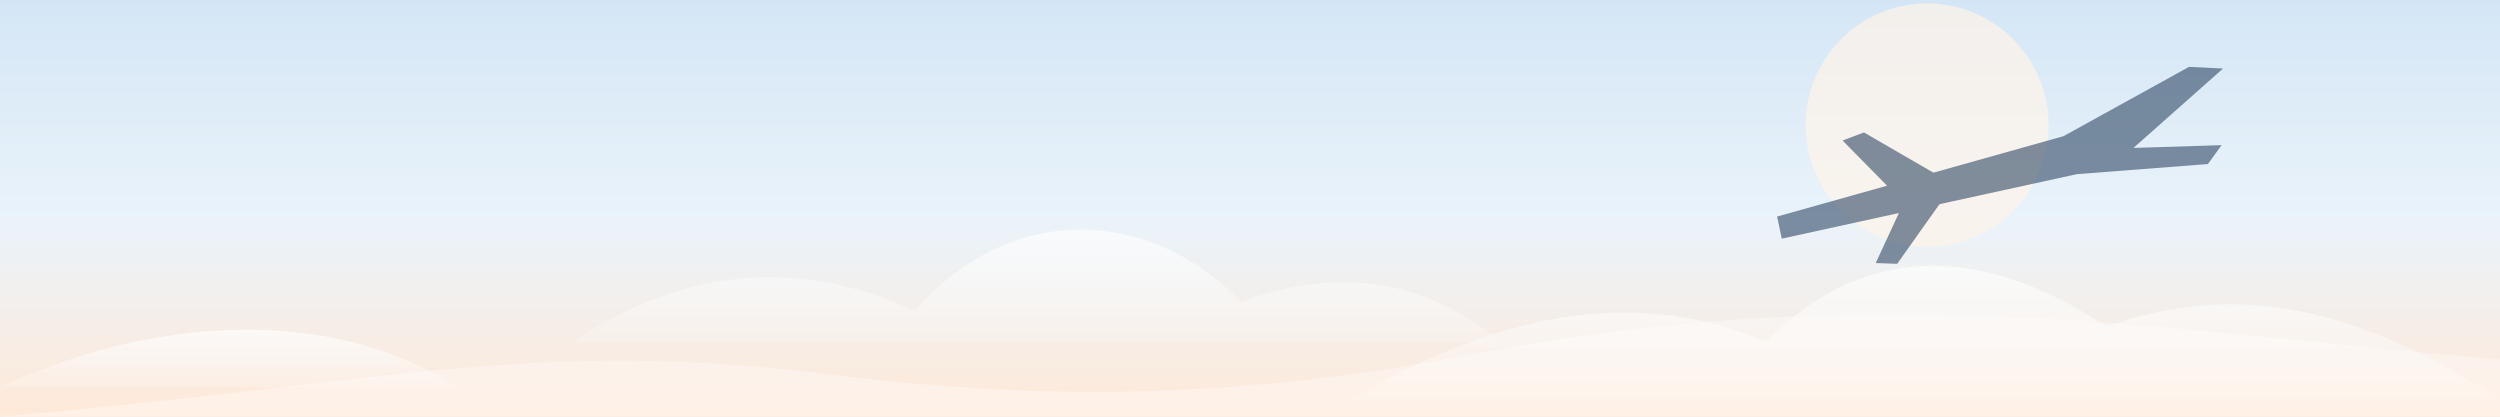
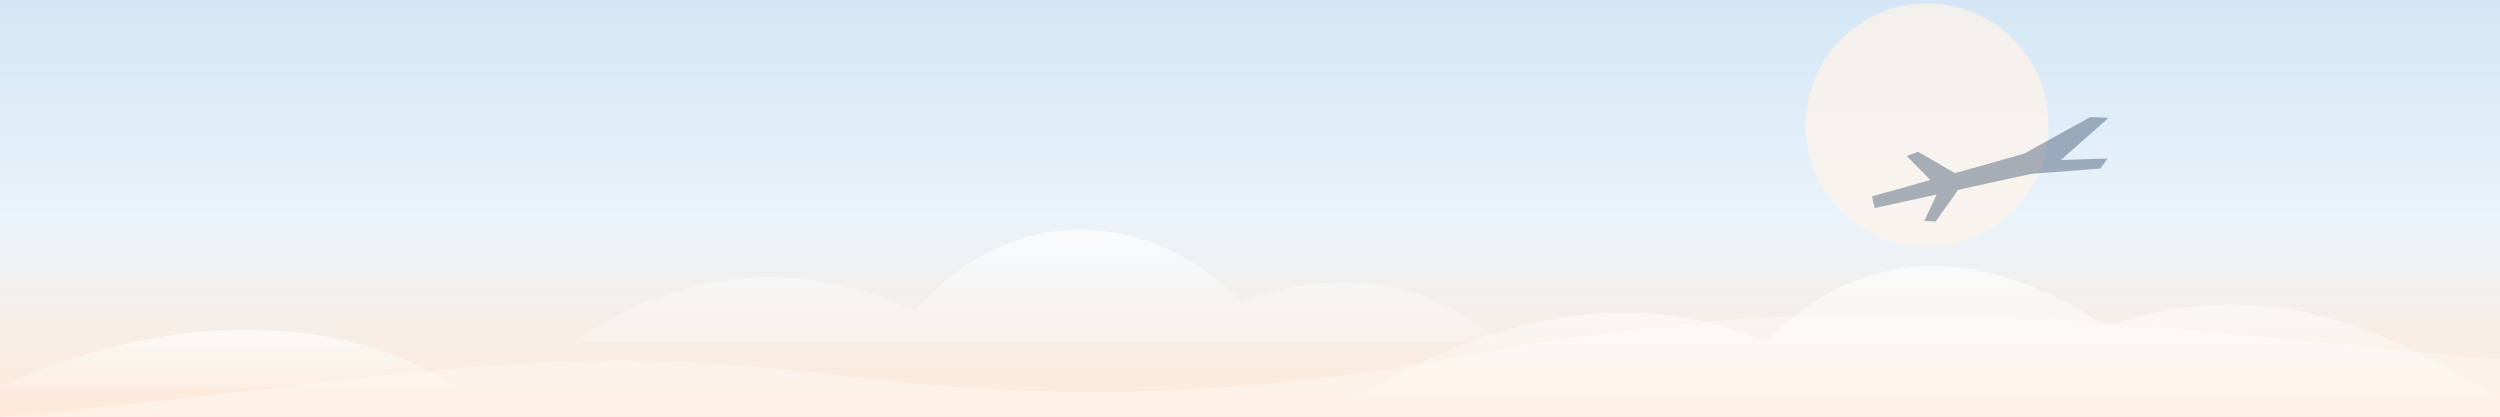
<svg xmlns="http://www.w3.org/2000/svg" viewBox="0 0 1440 240" preserveAspectRatio="xMidYMid slice">
  <defs>
    <linearGradient id="sky" x2="0" y2="1">
      <stop stop-color="#d4e6f6" />
      <stop offset=".53" stop-color="#eaf3fa" />
      <stop offset="1" stop-color="#ffe9d8" />
    </linearGradient>
    <linearGradient id="cloud" x2="0" y2="1">
      <stop stop-color="#fff" stop-opacity=".93" />
      <stop offset="1" stop-color="#fff" stop-opacity=".22" />
    </linearGradient>
  </defs>
  <path fill="url(#sky)" d="M0 0h1440v240H0z" />
  <circle cx="1110" cy="72" r="70" fill="#fff3e8" opacity=".7" />
  <g fill="url(#cloud)" opacity=".7">
    <path d="M330 197c66-45 134-47 197-18 57-65 137-58 188-5 66-25 117-5 149 23z" />
    <path d="M778 230c92-54 170-63 239-33 60-61 130-53 196-9 70-24 137-16 227 42z" />
    <path d="M0 223c85-40 190-48 263 0z" />
  </g>
  <path d="M0 240c220-19 309-46 480-24 161 20 279 6 385-15 228-41 389-9 575 6v33z" fill="#fff" opacity=".34" />
-   <g transform="translate(1140 100) rotate(-12)" fill="#213a59" opacity=".56">
+   <g transform="translate(1140 100) rotate(-12) scale(.53)" fill="#213a59" opacity=".38">
    <path d="M-119 0 52-11l79-24 19 5-60 34 50 9-10 9-75-10-174 1z" />
    <path d="m-50 1-23-36 13-2L-19 0zm5 5-24 32 12 3 38-35z" />
  </g>
</svg>
